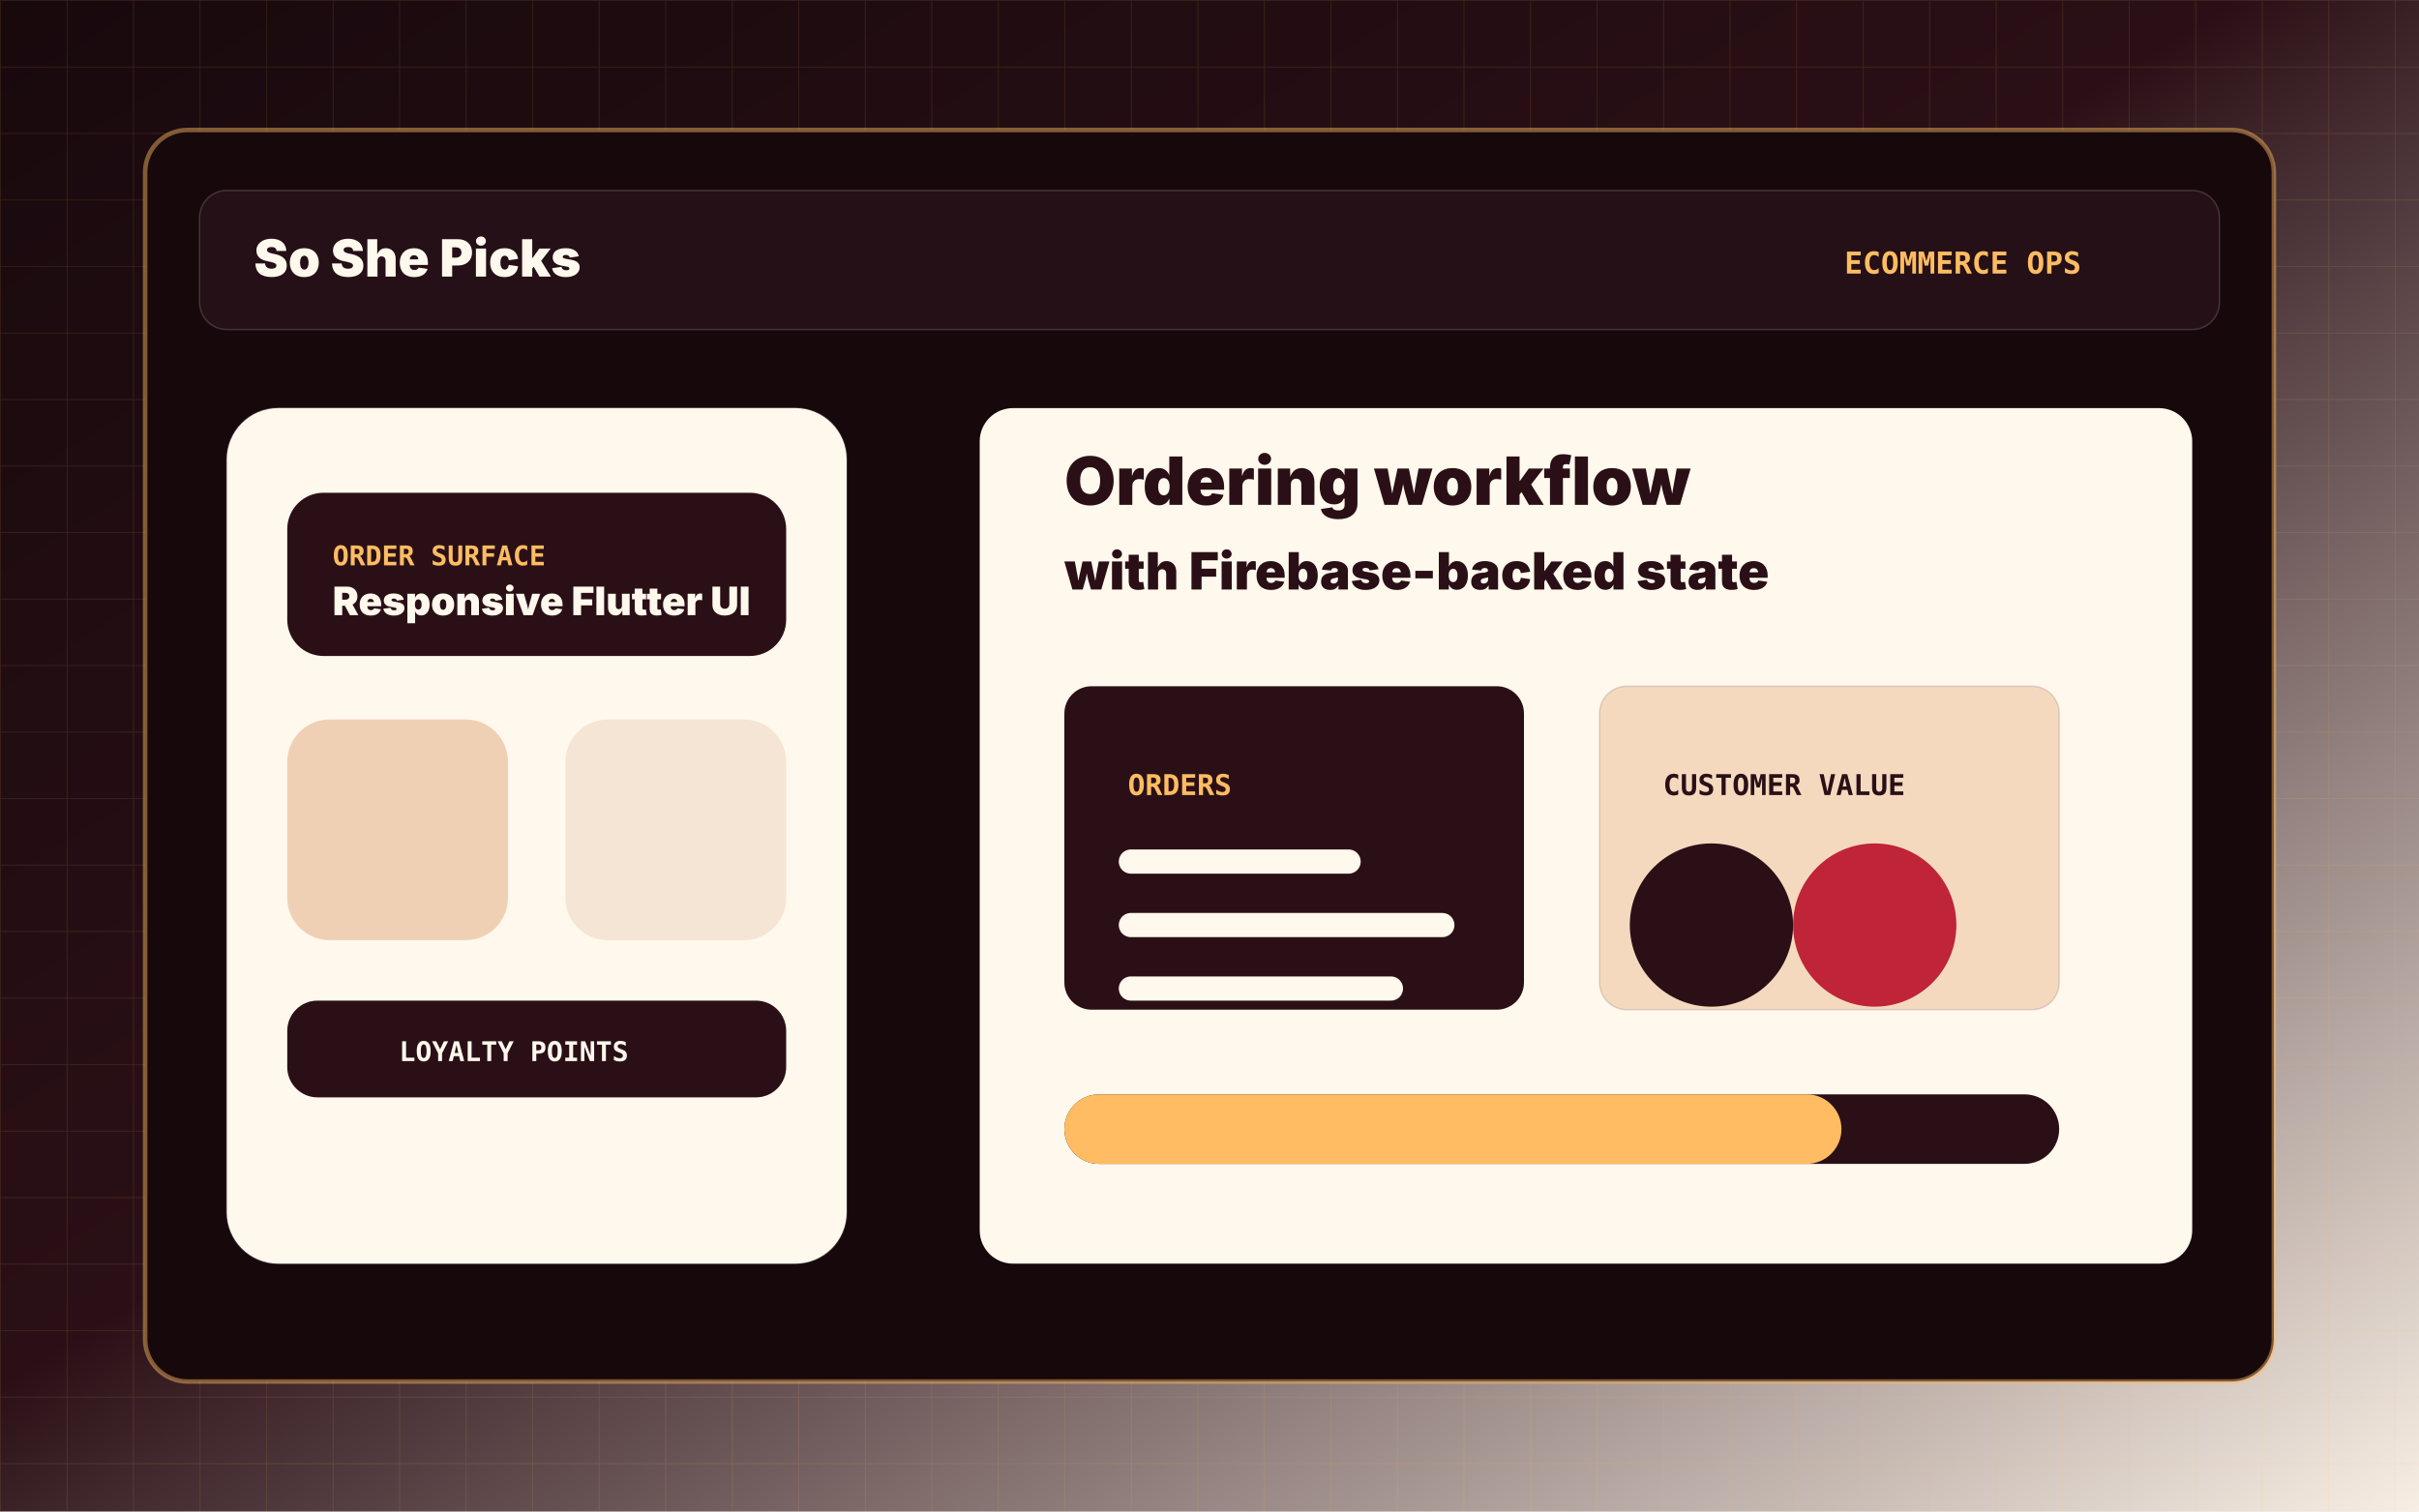
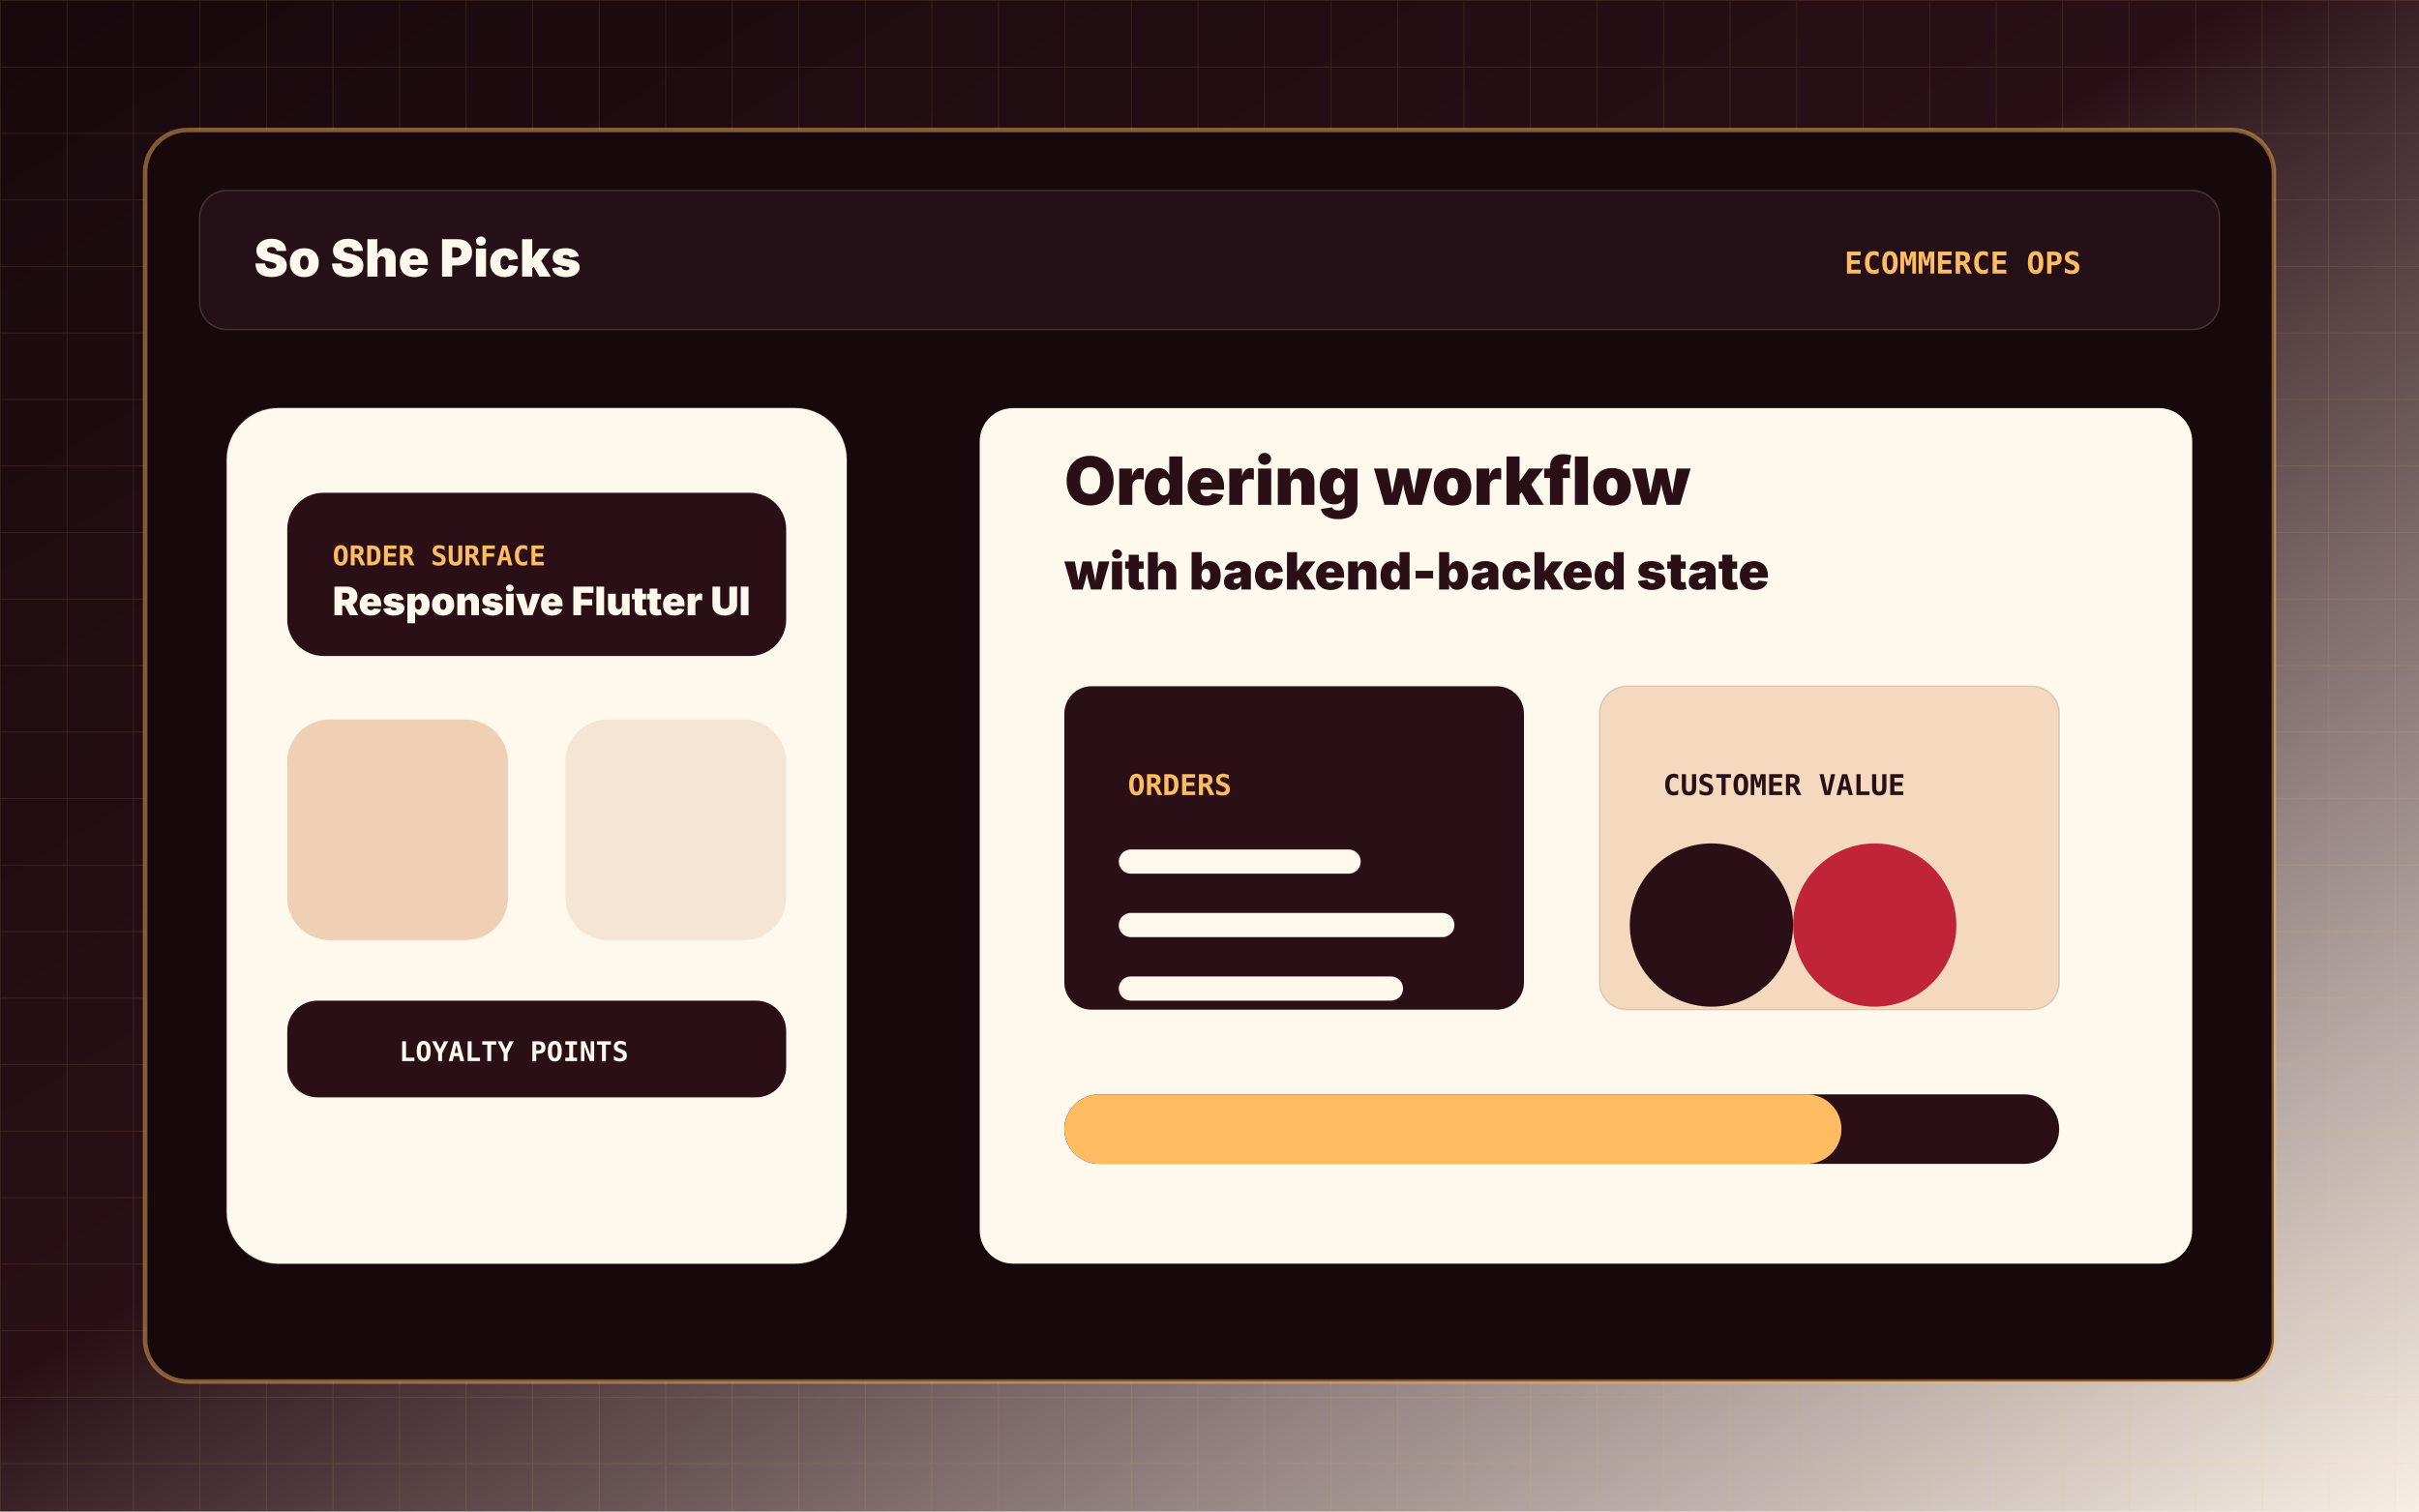
<svg xmlns="http://www.w3.org/2000/svg" width="1600" height="1000" viewBox="0 0 1600 1000" role="img" aria-labelledby="title desc">
  <defs>
    <linearGradient id="bg" x1="0" y1="0" x2="1" y2="1">
      <stop offset="0" stop-color="#18090d" />
      <stop offset="0.46" stop-color="#2a1016" />
      <stop offset="1" stop-color="#f8efe4" />
    </linearGradient>
    <pattern id="grid" width="44" height="44" patternUnits="userSpaceOnUse">
      <path d="M 44 0 L 0 0 0 44" fill="none" stroke="#ffbc62" stroke-opacity=".13" stroke-width="1" />
    </pattern>
  </defs>
  <rect width="1600" height="1000" fill="url(#bg)" />
  <rect width="1600" height="1000" fill="url(#grid)" />
  <rect x="96" y="86" width="1408" height="828" rx="28" fill="#17080c" stroke="#ffbc62" stroke-opacity=".46" stroke-width="3" />
  <rect x="132" y="126" width="1336" height="92" rx="18" fill="#241016" stroke="#ffffff" stroke-opacity=".16" />
  <text x="168" y="183" fill="#fff8ed" font-family="Inter, Arial, sans-serif" font-size="34" font-weight="900">So She Picks</text>
  <text x="1220" y="181" fill="#ffbc62" font-family="JetBrains Mono, Consolas, monospace" font-size="20" font-weight="900">ECOMMERCE OPS</text>
  <rect x="150" y="270" width="410" height="566" rx="34" fill="#fff8ed" stroke="#ffffff" stroke-opacity=".18" />
  <rect x="190" y="326" width="330" height="108" rx="24" fill="#2a1016" />
  <text x="220" y="374" fill="#ffbc62" font-family="JetBrains Mono, Consolas, monospace" font-size="18" font-weight="900">ORDER SURFACE</text>
  <text x="220" y="407" fill="#fff8ed" font-family="Inter, Arial, sans-serif" font-size="26" font-weight="900">Responsive Flutter UI</text>
  <rect x="190" y="476" width="146" height="146" rx="28" fill="#f0d0b5" />
  <rect x="374" y="476" width="146" height="146" rx="28" fill="#f5e5d4" />
  <rect x="190" y="662" width="330" height="64" rx="20" fill="#2a1016" />
  <text x="264" y="702" fill="#fff8ed" font-family="JetBrains Mono, Consolas, monospace" font-size="18" font-weight="900">LOYALTY POINTS</text>
  <rect x="648" y="270" width="802" height="566" rx="22" fill="#fff8ed" />
  <text x="704" y="334" fill="#2a1016" font-family="Inter, Arial, sans-serif" font-size="44" font-weight="900">Ordering workflow</text>
-   <text x="704" y="390" fill="#2a1016" font-family="Inter, Arial, sans-serif" font-size="34" font-weight="900">with Firebase-backed state</text>
+   <text x="704" y="390" fill="#2a1016" font-family="Inter, Arial, sans-serif" font-size="34" font-weight="900">with backend-backed state</text>
  <rect x="704" y="454" width="304" height="214" rx="18" fill="#2a1016" />
  <rect x="1058" y="454" width="304" height="214" rx="18" fill="#f4d9bf" stroke="#2a1016" stroke-opacity=".14" />
  <text x="746" y="526" fill="#ffbc62" font-family="JetBrains Mono, Consolas, monospace" font-size="19" font-weight="900">ORDERS</text>
  <text x="1100" y="526" fill="#2a1016" font-family="JetBrains Mono, Consolas, monospace" font-size="19" font-weight="900">CUSTOMER VALUE</text>
  <path d="M748 612 h206 M748 570 h144 M748 654 h172" stroke="#fff8ed" stroke-width="16" stroke-linecap="round" />
  <circle cx="1132" cy="612" r="54" fill="#2a1016" />
  <circle cx="1240" cy="612" r="54" fill="#bf2438" />
  <rect x="704" y="724" width="658" height="46" rx="23" fill="#2a1016" />
  <rect x="704" y="724" width="514" height="46" rx="23" fill="#ffbc62" />
</svg>
